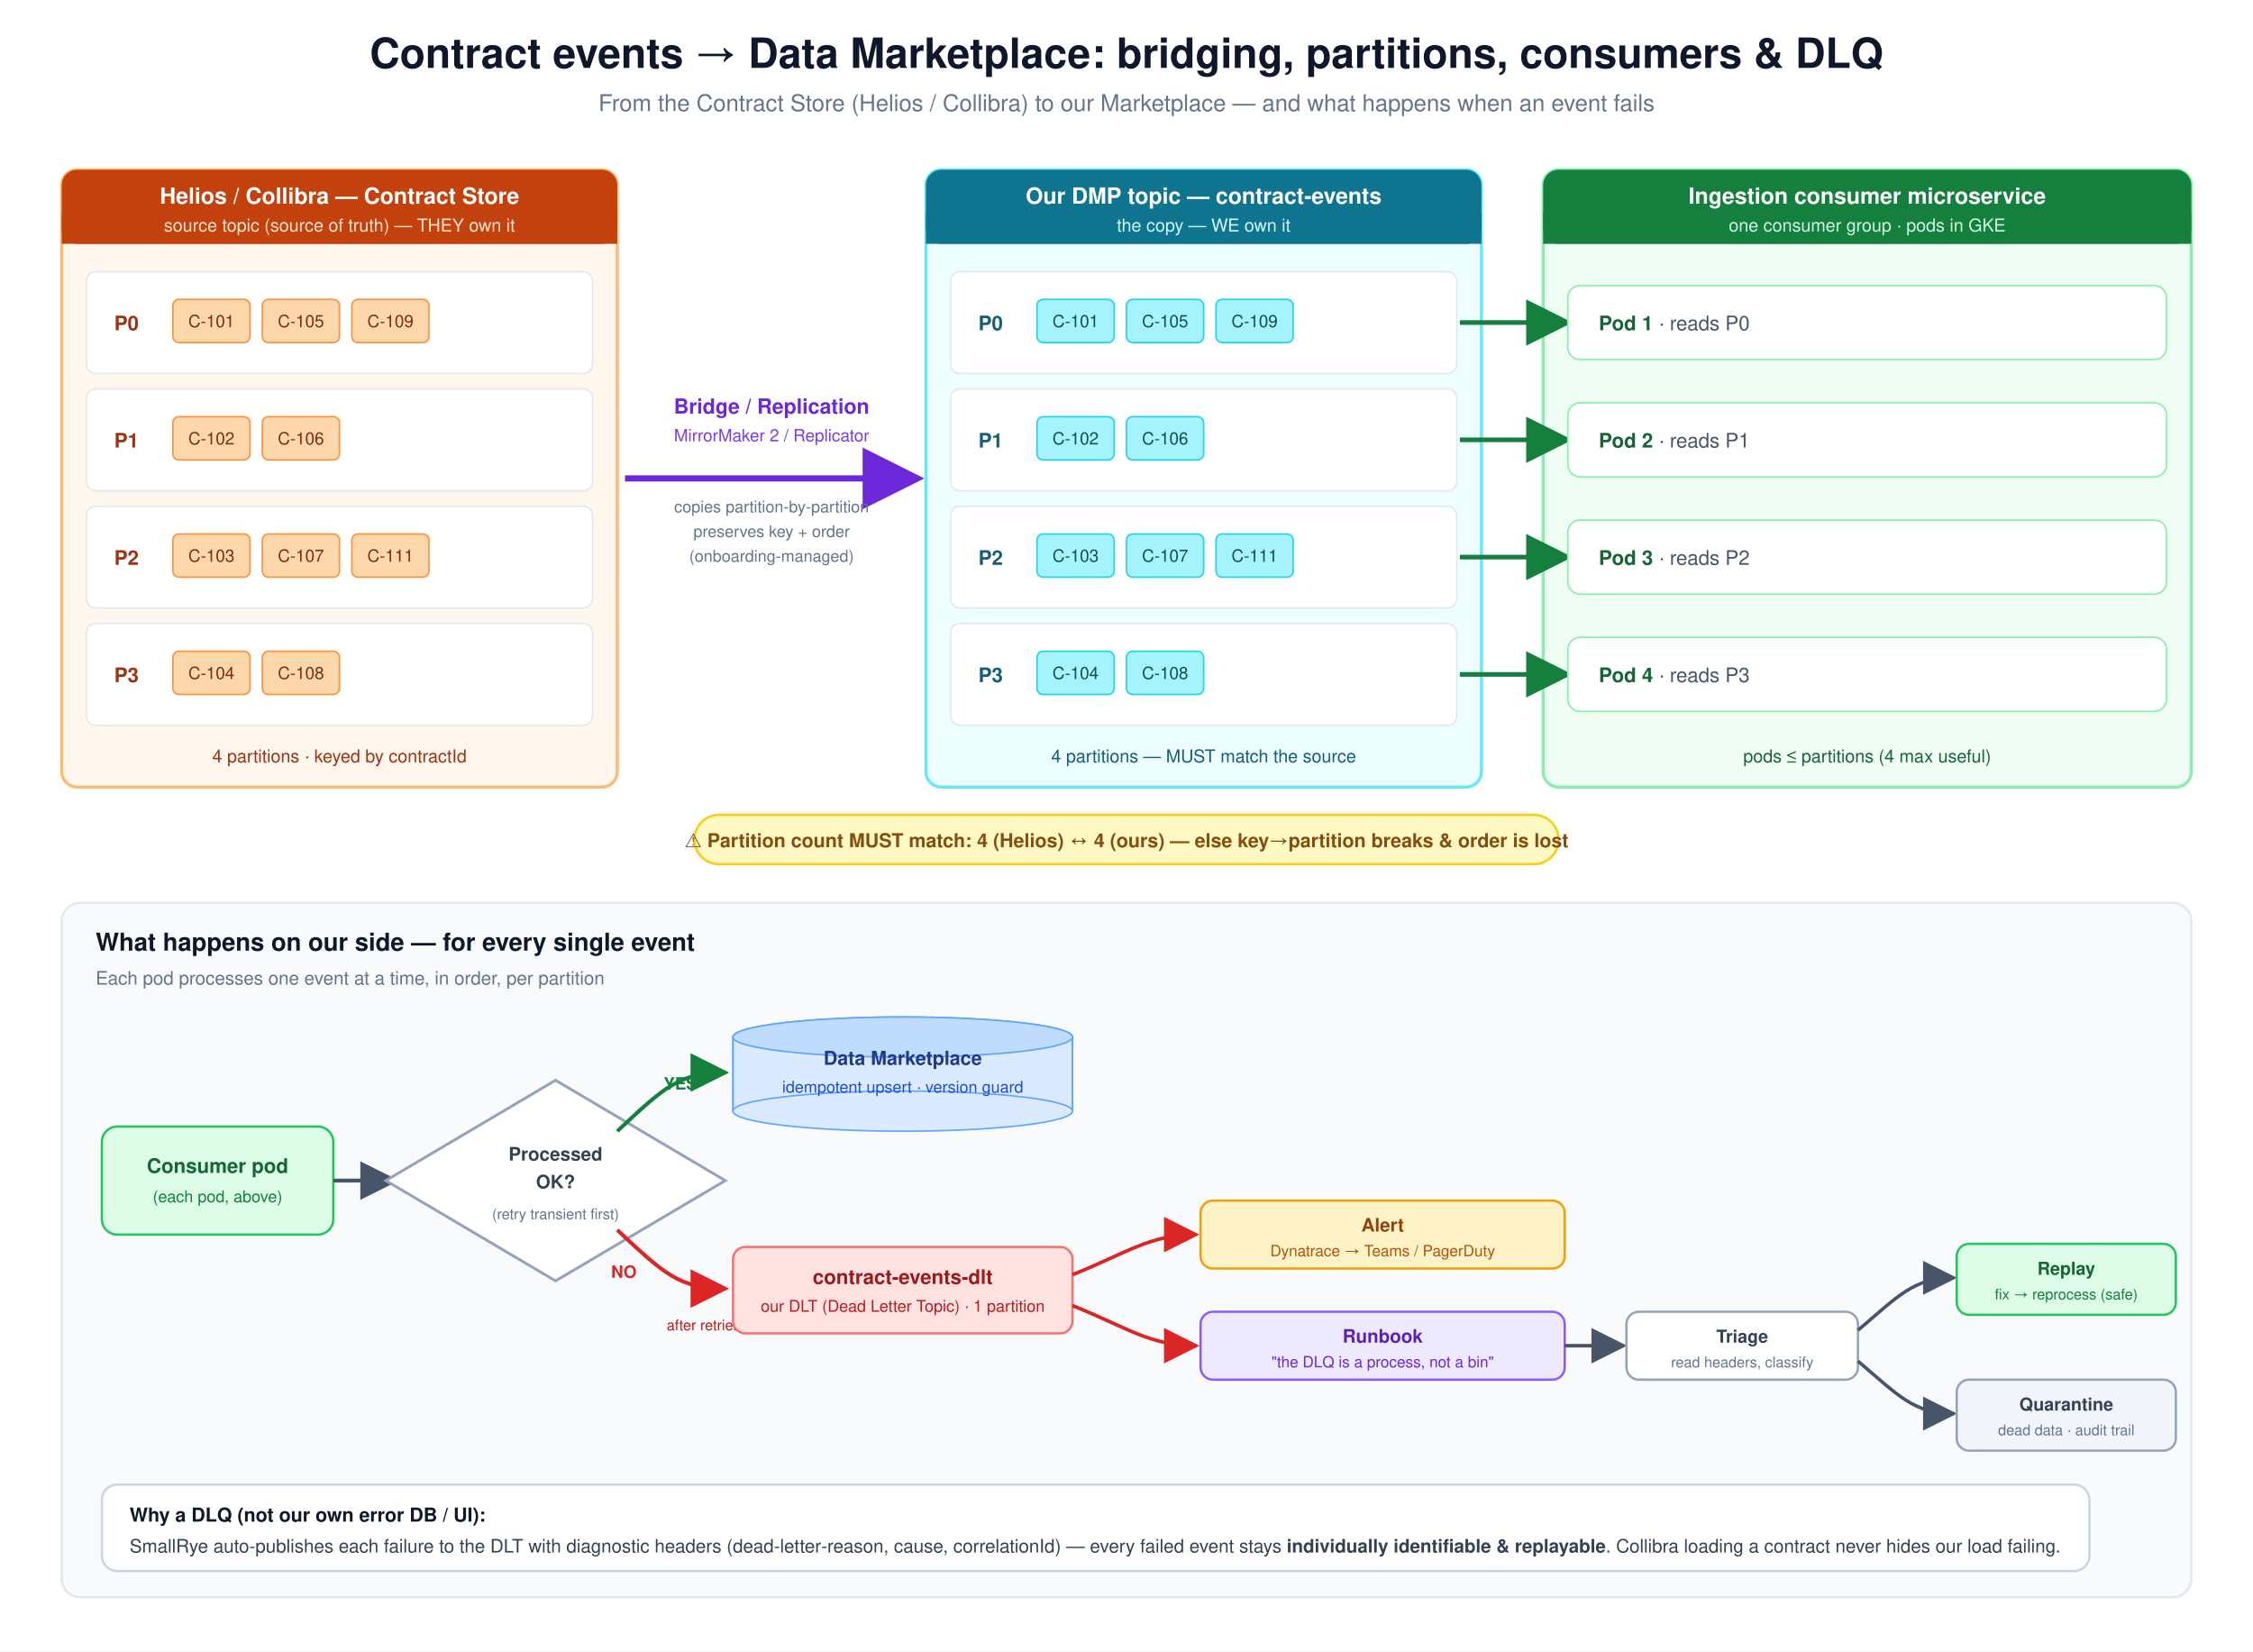
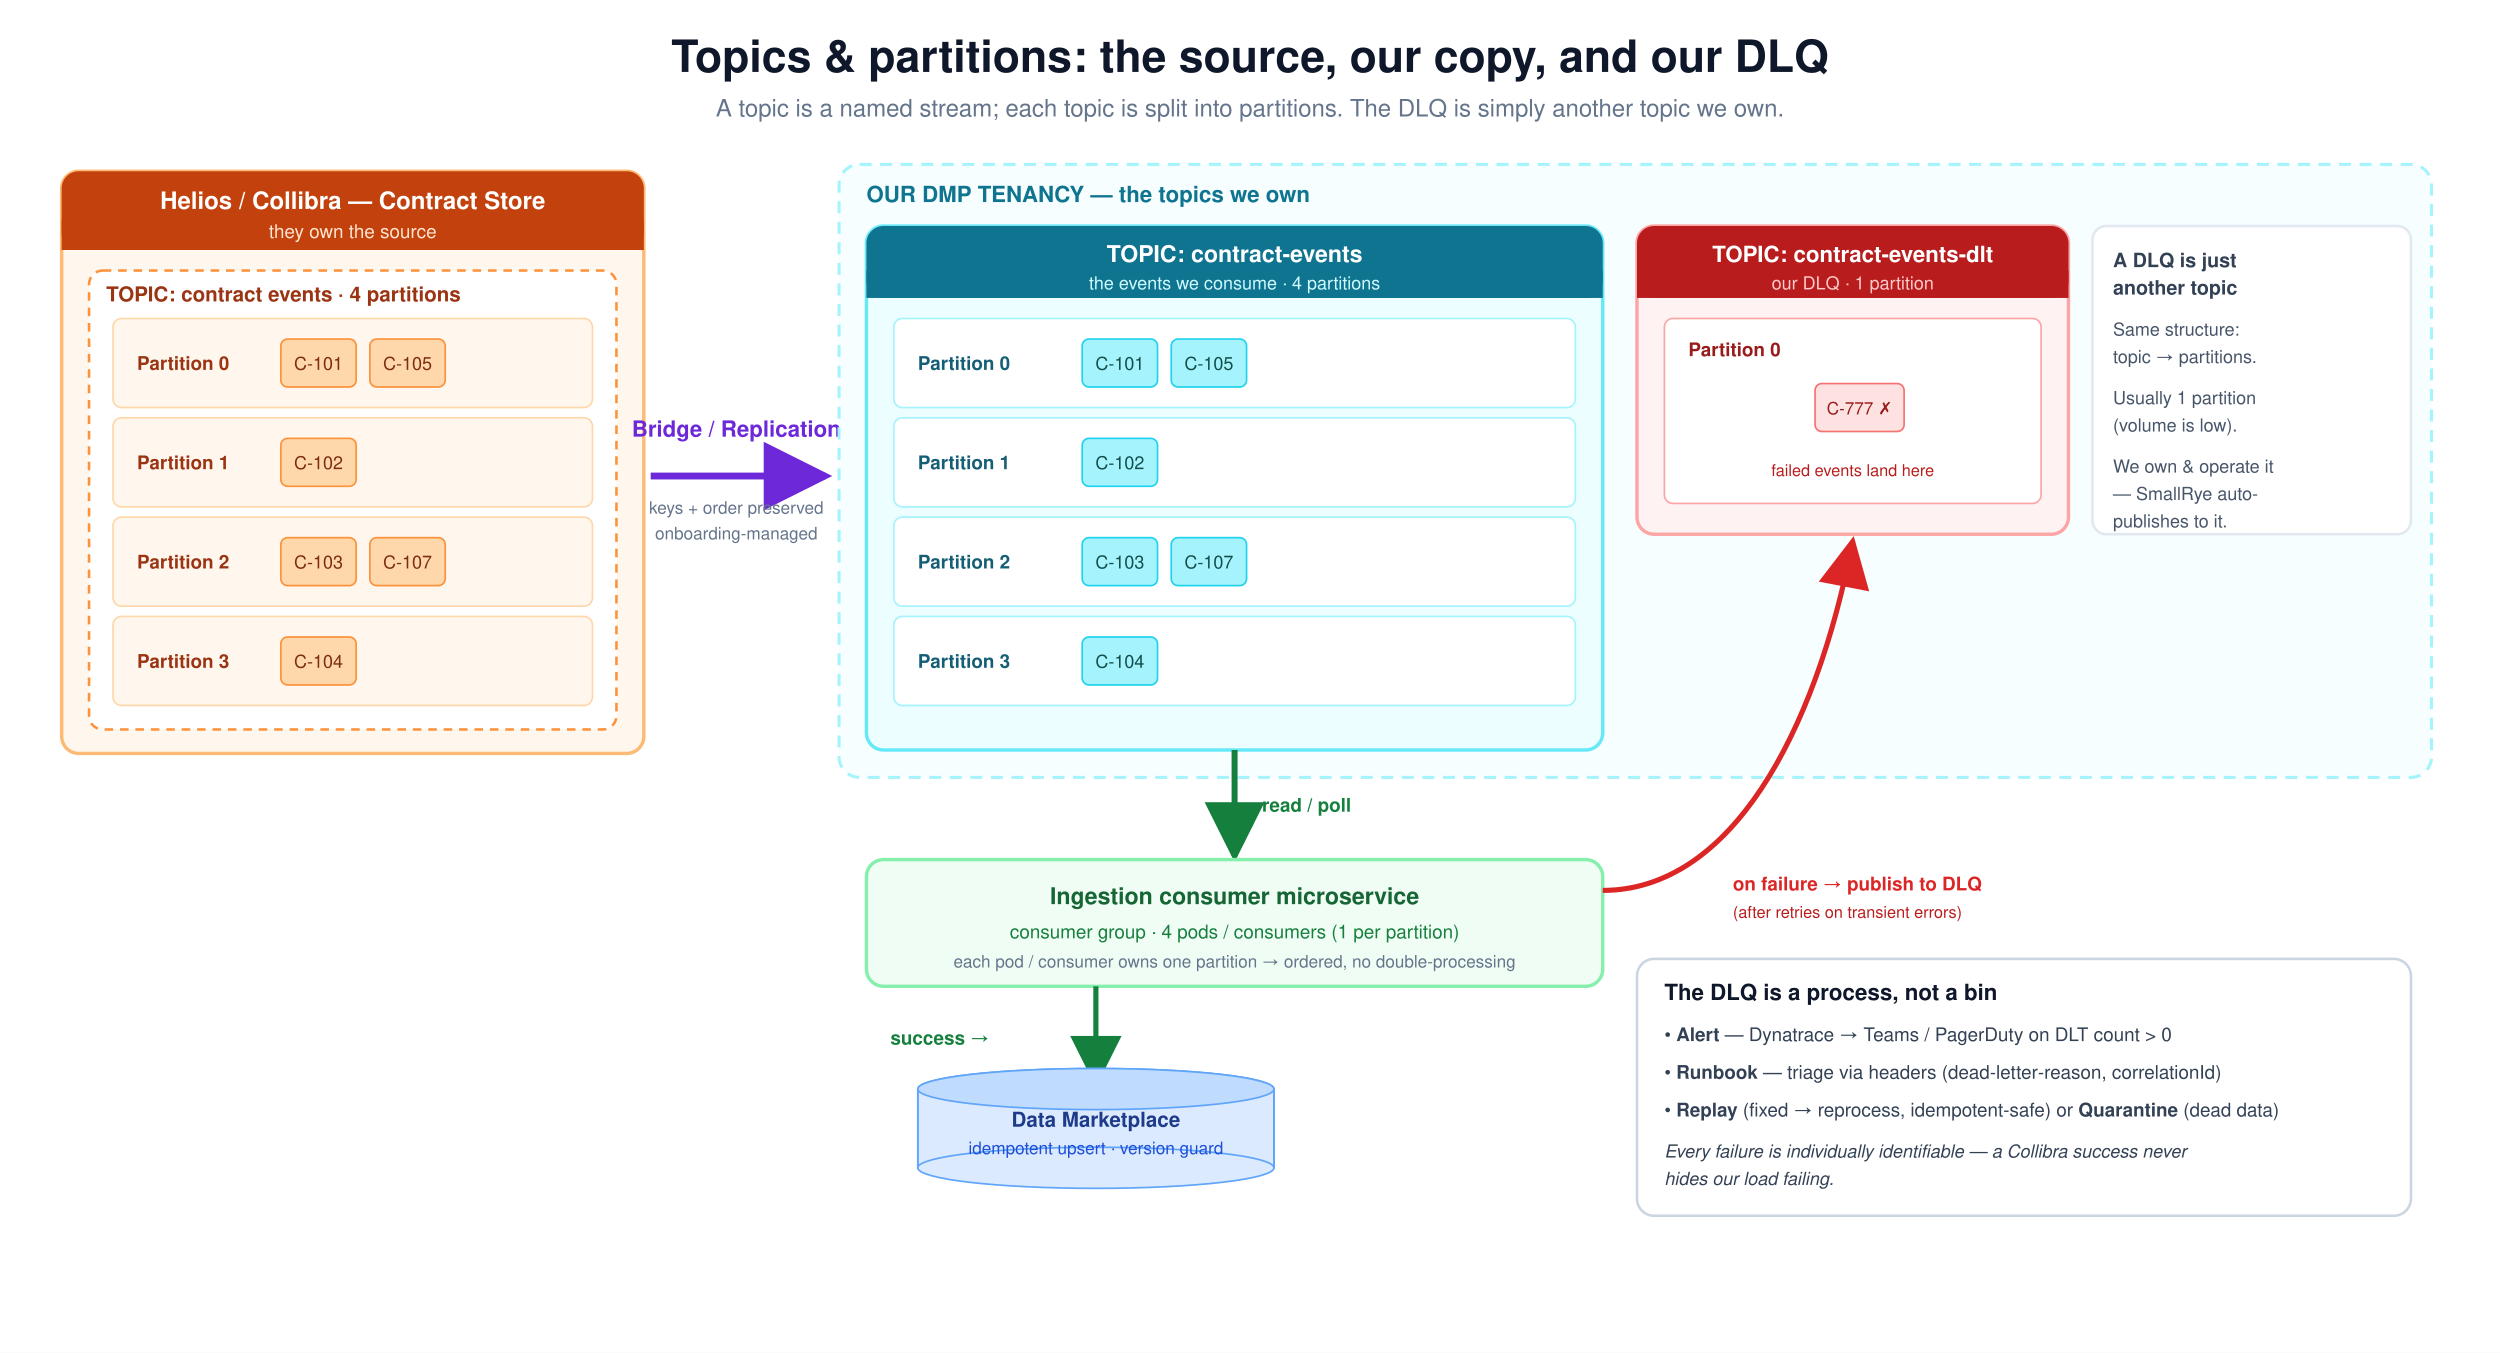
- <svg xmlns="http://www.w3.org/2000/svg" viewBox="0 0 1460 1070" font-family="Segoe UI, Helvetica, Arial, sans-serif">
-   <rect x="0" y="0" width="1460" height="1070" fill="#FFFFFF" />
+ <svg xmlns="http://www.w3.org/2000/svg" viewBox="0 0 1460 790" font-family="Segoe UI, Helvetica, Arial, sans-serif">
+   <rect x="0" y="0" width="1460" height="790" fill="#FFFFFF" />
  <defs>
-     <marker id="arrow" markerWidth="12" markerHeight="12" refX="9" refY="5" orient="auto">
+     <marker id="aP" markerWidth="12" markerHeight="12" refX="9" refY="5" orient="auto">
      <path d="M0,0 L10,5 L0,10 z" fill="#6D28D9" />
    </marker>
-     <marker id="arrowgreen" markerWidth="12" markerHeight="12" refX="9" refY="5" orient="auto">
+     <marker id="aS" markerWidth="12" markerHeight="12" refX="9" refY="5" orient="auto">
+       <path d="M0,0 L10,5 L0,10 z" fill="#475569" />
+     </marker>
+     <marker id="aG" markerWidth="12" markerHeight="12" refX="9" refY="5" orient="auto">
      <path d="M0,0 L10,5 L0,10 z" fill="#15803D" />
    </marker>
-     <marker id="arrowred" markerWidth="12" markerHeight="12" refX="9" refY="5" orient="auto">
+     <marker id="aR" markerWidth="12" markerHeight="12" refX="9" refY="5" orient="auto">
      <path d="M0,0 L10,5 L0,10 z" fill="#DC2626" />
    </marker>
-     <marker id="arrowslate" markerWidth="12" markerHeight="12" refX="9" refY="5" orient="auto">
-       <path d="M0,0 L10,5 L0,10 z" fill="#475569" />
-     </marker>
  </defs>
-   <text x="730" y="44" text-anchor="middle" font-size="27" font-weight="700" fill="#0F172A">Contract events → Data Marketplace: bridging, partitions, consumers &amp; DLQ</text>
-   <text x="730" y="72" text-anchor="middle" font-size="15" fill="#64748B">From the Contract Store (Helios / Collibra) to our Marketplace — and what happens when an event fails</text>
-   <rect x="40" y="110" width="360" height="400" rx="10" fill="#FFF7ED" stroke="#FDBA74" stroke-width="2" />
-   <rect x="40" y="110" width="360" height="48" rx="10" fill="#C2410C" />
-   <rect x="40" y="138" width="360" height="20" fill="#C2410C" />
-   <text x="220" y="132" text-anchor="middle" font-size="14.5" font-weight="700" fill="#FFFFFF">Helios / Collibra — Contract Store</text>
-   <text x="220" y="150" text-anchor="middle" font-size="11.5" fill="#FFE5D0">source topic (source of truth) — THEY own it</text>
-   <g font-size="11" fill="#7C2D12">
-     <rect x="56" y="176" width="328" height="66" rx="6" fill="#FFFFFF" stroke="#E2E8F0" />
-     <text x="74" y="214" font-size="13" font-weight="700" fill="#9A3412">P0</text>
-     <rect x="112" y="194" width="50" height="28" rx="4" fill="#FED7AA" stroke="#FB923C" />
-     <text x="137" y="212" text-anchor="middle">C‑101</text>
-     <rect x="170" y="194" width="50" height="28" rx="4" fill="#FED7AA" stroke="#FB923C" />
-     <text x="195" y="212" text-anchor="middle">C‑105</text>
-     <rect x="228" y="194" width="50" height="28" rx="4" fill="#FED7AA" stroke="#FB923C" />
-     <text x="253" y="212" text-anchor="middle">C‑109</text>
-     <rect x="56" y="252" width="328" height="66" rx="6" fill="#FFFFFF" stroke="#E2E8F0" />
-     <text x="74" y="290" font-size="13" font-weight="700" fill="#9A3412">P1</text>
-     <rect x="112" y="270" width="50" height="28" rx="4" fill="#FED7AA" stroke="#FB923C" />
-     <text x="137" y="288" text-anchor="middle">C‑102</text>
-     <rect x="170" y="270" width="50" height="28" rx="4" fill="#FED7AA" stroke="#FB923C" />
-     <text x="195" y="288" text-anchor="middle">C‑106</text>
-     <rect x="56" y="328" width="328" height="66" rx="6" fill="#FFFFFF" stroke="#E2E8F0" />
-     <text x="74" y="366" font-size="13" font-weight="700" fill="#9A3412">P2</text>
-     <rect x="112" y="346" width="50" height="28" rx="4" fill="#FED7AA" stroke="#FB923C" />
-     <text x="137" y="364" text-anchor="middle">C‑103</text>
-     <rect x="170" y="346" width="50" height="28" rx="4" fill="#FED7AA" stroke="#FB923C" />
-     <text x="195" y="364" text-anchor="middle">C‑107</text>
-     <rect x="228" y="346" width="50" height="28" rx="4" fill="#FED7AA" stroke="#FB923C" />
-     <text x="253" y="364" text-anchor="middle">C‑111</text>
-     <rect x="56" y="404" width="328" height="66" rx="6" fill="#FFFFFF" stroke="#E2E8F0" />
-     <text x="74" y="442" font-size="13" font-weight="700" fill="#9A3412">P3</text>
-     <rect x="112" y="422" width="50" height="28" rx="4" fill="#FED7AA" stroke="#FB923C" />
-     <text x="137" y="440" text-anchor="middle">C‑104</text>
-     <rect x="170" y="422" width="50" height="28" rx="4" fill="#FED7AA" stroke="#FB923C" />
-     <text x="195" y="440" text-anchor="middle">C‑108</text>
+   <text x="730" y="42" text-anchor="middle" font-size="26" font-weight="700" fill="#0F172A">Topics &amp; partitions: the source, our copy, and our DLQ</text>
+   <text x="730" y="68" text-anchor="middle" font-size="14" fill="#64748B">A topic is a named stream; each topic is split into partitions. The DLQ is simply another topic we own.</text>
+   <rect x="36" y="100" width="340" height="340" rx="10" fill="#FFF7ED" stroke="#FDBA74" stroke-width="2" />
+   <rect x="36" y="100" width="340" height="46" rx="10" fill="#C2410C" />
+   <rect x="36" y="128" width="340" height="18" fill="#C2410C" />
+   <text x="206" y="122" text-anchor="middle" font-size="14" font-weight="700" fill="#FFFFFF">Helios / Collibra — Contract Store</text>
+   <text x="206" y="139" text-anchor="middle" font-size="11" fill="#FFE5D0">they own the source</text>
+   <rect x="52" y="158" width="308" height="268" rx="8" fill="#FFFFFF" stroke="#FB923C" stroke-width="1.5" stroke-dasharray="5 4" />
+   <text x="62" y="176" font-size="12" font-weight="700" fill="#9A3412">TOPIC: contract events  ·  4 partitions</text>
+   <g font-size="10.5" fill="#7C2D12">
+     <rect x="66" y="186" width="280" height="52" rx="5" fill="#FFF7ED" stroke="#FED7AA" />
+     <text x="80" y="216" font-size="11" font-weight="700" fill="#9A3412">Partition 0</text>
+     <rect x="164" y="198" width="44" height="28" rx="4" fill="#FED7AA" stroke="#FB923C" />
+     <text x="186" y="216" text-anchor="middle">C‑101</text>
+     <rect x="216" y="198" width="44" height="28" rx="4" fill="#FED7AA" stroke="#FB923C" />
+     <text x="238" y="216" text-anchor="middle">C‑105</text>
+     <rect x="66" y="244" width="280" height="52" rx="5" fill="#FFF7ED" stroke="#FED7AA" />
+     <text x="80" y="274" font-size="11" font-weight="700" fill="#9A3412">Partition 1</text>
+     <rect x="164" y="256" width="44" height="28" rx="4" fill="#FED7AA" stroke="#FB923C" />
+     <text x="186" y="274" text-anchor="middle">C‑102</text>
+     <rect x="66" y="302" width="280" height="52" rx="5" fill="#FFF7ED" stroke="#FED7AA" />
+     <text x="80" y="332" font-size="11" font-weight="700" fill="#9A3412">Partition 2</text>
+     <rect x="164" y="314" width="44" height="28" rx="4" fill="#FED7AA" stroke="#FB923C" />
+     <text x="186" y="332" text-anchor="middle">C‑103</text>
+     <rect x="216" y="314" width="44" height="28" rx="4" fill="#FED7AA" stroke="#FB923C" />
+     <text x="238" y="332" text-anchor="middle">C‑107</text>
+     <rect x="66" y="360" width="280" height="52" rx="5" fill="#FFF7ED" stroke="#FED7AA" />
+     <text x="80" y="390" font-size="11" font-weight="700" fill="#9A3412">Partition 3</text>
+     <rect x="164" y="372" width="44" height="28" rx="4" fill="#FED7AA" stroke="#FB923C" />
+     <text x="186" y="390" text-anchor="middle">C‑104</text>
  </g>
-   <text x="220" y="494" text-anchor="middle" font-size="11.5" fill="#9A3412">4 partitions · keyed by contractId</text>
-   <text x="500" y="268" text-anchor="middle" font-size="13.5" font-weight="700" fill="#6D28D9">Bridge / Replication</text>
-   <text x="500" y="286" text-anchor="middle" font-size="11" fill="#7C3AED">MirrorMaker 2 / Replicator</text>
-   <line x1="405" y1="310" x2="595" y2="310" stroke="#6D28D9" stroke-width="4" marker-end="url(#arrow)" />
-   <text x="500" y="332" text-anchor="middle" font-size="10.5" fill="#64748B">copies partition‑by‑partition</text>
-   <text x="500" y="348" text-anchor="middle" font-size="10.5" fill="#64748B">preserves key + order</text>
-   <text x="500" y="364" text-anchor="middle" font-size="10.5" fill="#64748B">(onboarding‑managed)</text>
-   <rect x="600" y="110" width="360" height="400" rx="10" fill="#ECFEFF" stroke="#67E8F9" stroke-width="2" />
-   <rect x="600" y="110" width="360" height="48" rx="10" fill="#0E7490" />
-   <rect x="600" y="138" width="360" height="20" fill="#0E7490" />
-   <text x="780" y="132" text-anchor="middle" font-size="14.5" font-weight="700" fill="#FFFFFF">Our DMP topic — contract‑events</text>
-   <text x="780" y="150" text-anchor="middle" font-size="11.5" fill="#CFFAFE">the copy — WE own it</text>
-   <g font-size="11" fill="#134E4A">
-     <rect x="616" y="176" width="328" height="66" rx="6" fill="#FFFFFF" stroke="#E2E8F0" />
-     <text x="634" y="214" font-size="13" font-weight="700" fill="#155E75">P0</text>
-     <rect x="672" y="194" width="50" height="28" rx="4" fill="#A5F3FC" stroke="#22D3EE" />
-     <text x="697" y="212" text-anchor="middle">C‑101</text>
-     <rect x="730" y="194" width="50" height="28" rx="4" fill="#A5F3FC" stroke="#22D3EE" />
-     <text x="755" y="212" text-anchor="middle">C‑105</text>
-     <rect x="788" y="194" width="50" height="28" rx="4" fill="#A5F3FC" stroke="#22D3EE" />
-     <text x="813" y="212" text-anchor="middle">C‑109</text>
-     <rect x="616" y="252" width="328" height="66" rx="6" fill="#FFFFFF" stroke="#E2E8F0" />
-     <text x="634" y="290" font-size="13" font-weight="700" fill="#155E75">P1</text>
-     <rect x="672" y="270" width="50" height="28" rx="4" fill="#A5F3FC" stroke="#22D3EE" />
-     <text x="697" y="288" text-anchor="middle">C‑102</text>
-     <rect x="730" y="270" width="50" height="28" rx="4" fill="#A5F3FC" stroke="#22D3EE" />
-     <text x="755" y="288" text-anchor="middle">C‑106</text>
-     <rect x="616" y="328" width="328" height="66" rx="6" fill="#FFFFFF" stroke="#E2E8F0" />
-     <text x="634" y="366" font-size="13" font-weight="700" fill="#155E75">P2</text>
-     <rect x="672" y="346" width="50" height="28" rx="4" fill="#A5F3FC" stroke="#22D3EE" />
-     <text x="697" y="364" text-anchor="middle">C‑103</text>
-     <rect x="730" y="346" width="50" height="28" rx="4" fill="#A5F3FC" stroke="#22D3EE" />
-     <text x="755" y="364" text-anchor="middle">C‑107</text>
-     <rect x="788" y="346" width="50" height="28" rx="4" fill="#A5F3FC" stroke="#22D3EE" />
-     <text x="813" y="364" text-anchor="middle">C‑111</text>
-     <rect x="616" y="404" width="328" height="66" rx="6" fill="#FFFFFF" stroke="#E2E8F0" />
-     <text x="634" y="442" font-size="13" font-weight="700" fill="#155E75">P3</text>
-     <rect x="672" y="422" width="50" height="28" rx="4" fill="#A5F3FC" stroke="#22D3EE" />
-     <text x="697" y="440" text-anchor="middle">C‑104</text>
-     <rect x="730" y="422" width="50" height="28" rx="4" fill="#A5F3FC" stroke="#22D3EE" />
-     <text x="755" y="440" text-anchor="middle">C‑108</text>
+   <text x="430" y="255" text-anchor="middle" font-size="13" font-weight="700" fill="#6D28D9">Bridge / Replication</text>
+   <line x1="380" y1="278" x2="482" y2="278" stroke="#6D28D9" stroke-width="4" marker-end="url(#aP)" />
+   <text x="430" y="300" text-anchor="middle" font-size="10" fill="#64748B">keys + order preserved</text>
+   <text x="430" y="315" text-anchor="middle" font-size="10" fill="#64748B">onboarding‑managed</text>
+   <rect x="490" y="96" width="930" height="358" rx="12" fill="#F7FEFF" stroke="#A5F3FC" stroke-width="1.8" stroke-dasharray="7 5" />
+   <text x="506" y="118" font-size="13" font-weight="700" fill="#0E7490">OUR DMP TENANCY — the topics we own</text>
+   <rect x="506" y="132" width="430" height="306" rx="10" fill="#ECFEFF" stroke="#67E8F9" stroke-width="2" />
+   <rect x="506" y="132" width="430" height="42" rx="10" fill="#0E7490" />
+   <rect x="506" y="158" width="430" height="16" fill="#0E7490" />
+   <text x="721" y="153" text-anchor="middle" font-size="13.5" font-weight="700" fill="#FFFFFF">TOPIC: contract‑events</text>
+   <text x="721" y="169" text-anchor="middle" font-size="10.5" fill="#CFFAFE">the events we consume · 4 partitions</text>
+   <g font-size="10.5" fill="#134E4A">
+     <rect x="522" y="186" width="398" height="52" rx="5" fill="#FFFFFF" stroke="#A5F3FC" />
+     <text x="536" y="216" font-size="11" font-weight="700" fill="#155E75">Partition 0</text>
+     <rect x="632" y="198" width="44" height="28" rx="4" fill="#A5F3FC" stroke="#22D3EE" />
+     <text x="654" y="216" text-anchor="middle">C‑101</text>
+     <rect x="684" y="198" width="44" height="28" rx="4" fill="#A5F3FC" stroke="#22D3EE" />
+     <text x="706" y="216" text-anchor="middle">C‑105</text>
+     <rect x="522" y="244" width="398" height="52" rx="5" fill="#FFFFFF" stroke="#A5F3FC" />
+     <text x="536" y="274" font-size="11" font-weight="700" fill="#155E75">Partition 1</text>
+     <rect x="632" y="256" width="44" height="28" rx="4" fill="#A5F3FC" stroke="#22D3EE" />
+     <text x="654" y="274" text-anchor="middle">C‑102</text>
+     <rect x="522" y="302" width="398" height="52" rx="5" fill="#FFFFFF" stroke="#A5F3FC" />
+     <text x="536" y="332" font-size="11" font-weight="700" fill="#155E75">Partition 2</text>
+     <rect x="632" y="314" width="44" height="28" rx="4" fill="#A5F3FC" stroke="#22D3EE" />
+     <text x="654" y="332" text-anchor="middle">C‑103</text>
+     <rect x="684" y="314" width="44" height="28" rx="4" fill="#A5F3FC" stroke="#22D3EE" />
+     <text x="706" y="332" text-anchor="middle">C‑107</text>
+     <rect x="522" y="360" width="398" height="52" rx="5" fill="#FFFFFF" stroke="#A5F3FC" />
+     <text x="536" y="390" font-size="11" font-weight="700" fill="#155E75">Partition 3</text>
+     <rect x="632" y="372" width="44" height="28" rx="4" fill="#A5F3FC" stroke="#22D3EE" />
+     <text x="654" y="390" text-anchor="middle">C‑104</text>
  </g>
-   <text x="780" y="494" text-anchor="middle" font-size="11.5" fill="#155E75">4 partitions — MUST match the source</text>
-   <rect x="1000" y="110" width="420" height="400" rx="10" fill="#F0FDF4" stroke="#86EFAC" stroke-width="2" />
-   <rect x="1000" y="110" width="420" height="48" rx="10" fill="#15803D" />
-   <rect x="1000" y="138" width="420" height="20" fill="#15803D" />
-   <text x="1210" y="132" text-anchor="middle" font-size="14.5" font-weight="700" fill="#FFFFFF">Ingestion consumer microservice</text>
-   <text x="1210" y="150" text-anchor="middle" font-size="11.5" fill="#D1FAE5">one consumer group · pods in GKE</text>
-   <line x1="946" y1="209" x2="1016" y2="209" stroke="#15803D" stroke-width="3" marker-end="url(#arrowgreen)" />
-   <rect x="1016" y="185" width="388" height="48" rx="8" fill="#FFFFFF" stroke="#86EFAC" />
-   <text x="1036" y="214" font-size="13" font-weight="700" fill="#166534">Pod 1 <tspan font-weight="400" fill="#475569">· reads P0</tspan>
-   </text>
-   <line x1="946" y1="285" x2="1016" y2="285" stroke="#15803D" stroke-width="3" marker-end="url(#arrowgreen)" />
-   <rect x="1016" y="261" width="388" height="48" rx="8" fill="#FFFFFF" stroke="#86EFAC" />
-   <text x="1036" y="290" font-size="13" font-weight="700" fill="#166534">Pod 2 <tspan font-weight="400" fill="#475569">· reads P1</tspan>
-   </text>
-   <line x1="946" y1="361" x2="1016" y2="361" stroke="#15803D" stroke-width="3" marker-end="url(#arrowgreen)" />
-   <rect x="1016" y="337" width="388" height="48" rx="8" fill="#FFFFFF" stroke="#86EFAC" />
-   <text x="1036" y="366" font-size="13" font-weight="700" fill="#166534">Pod 3 <tspan font-weight="400" fill="#475569">· reads P2</tspan>
-   </text>
-   <line x1="946" y1="437" x2="1016" y2="437" stroke="#15803D" stroke-width="3" marker-end="url(#arrowgreen)" />
-   <rect x="1016" y="413" width="388" height="48" rx="8" fill="#FFFFFF" stroke="#86EFAC" />
-   <text x="1036" y="442" font-size="13" font-weight="700" fill="#166534">Pod 4 <tspan font-weight="400" fill="#475569">· reads P3</tspan>
-   </text>
-   <text x="1210" y="494" text-anchor="middle" font-size="11.5" fill="#166534">pods ≤ partitions (4 max useful)</text>
-   <rect x="450" y="528" width="560" height="32" rx="16" fill="#FEF9C3" stroke="#FACC15" stroke-width="1.5" />
-   <text x="730" y="549" text-anchor="middle" font-size="12.5" font-weight="700" fill="#854D0E">⚠ Partition count MUST match: 4 (Helios) ↔ 4 (ours) — else key→partition breaks &amp; order is lost</text>
-   <rect x="40" y="585" width="1380" height="450" rx="12" fill="#F8FAFC" stroke="#E2E8F0" stroke-width="1.5" />
-   <text x="62" y="616" font-size="16" font-weight="700" fill="#0F172A">What happens on our side — for every single event</text>
-   <text x="62" y="638" font-size="12" fill="#64748B">Each pod processes one event at a time, in order, per partition</text>
-   <rect x="66" y="730" width="150" height="70" rx="10" fill="#DCFCE7" stroke="#22C55E" stroke-width="1.5" />
-   <text x="141" y="760" text-anchor="middle" font-size="13" font-weight="700" fill="#166534">Consumer pod</text>
-   <text x="141" y="779" text-anchor="middle" font-size="10.5" fill="#15803D">(each pod, above)</text>
-   <line x1="216" y1="765" x2="256" y2="765" stroke="#475569" stroke-width="2.5" marker-end="url(#arrowslate)" />
-   <polygon points="360,700 470,765 360,830 250,765" fill="#FFFFFF" stroke="#94A3B8" stroke-width="1.8" />
-   <text x="360" y="752" text-anchor="middle" font-size="12" font-weight="700" fill="#334155">Processed</text>
-   <text x="360" y="770" text-anchor="middle" font-size="12" font-weight="700" fill="#334155">OK?</text>
-   <text x="360" y="790" text-anchor="middle" font-size="9.5" fill="#64748B">(retry transient first)</text>
-   <path d="M400,733 C430,705 440,695 470,695" fill="none" stroke="#15803D" stroke-width="2.5" marker-end="url(#arrowgreen)" />
-   <text x="430" y="706" font-size="11" font-weight="700" fill="#15803D">YES</text>
-   <ellipse cx="585" cy="672" rx="110" ry="13" fill="#BFDBFE" stroke="#60A5FA" />
-   <rect x="475" y="672" width="220" height="48" fill="#DBEAFE" stroke="#60A5FA" />
-   <line x1="475" y1="672" x2="475" y2="720" stroke="#60A5FA" />
-   <line x1="695" y1="672" x2="695" y2="720" stroke="#60A5FA" />
-   <ellipse cx="585" cy="720" rx="110" ry="13" fill="#DBEAFE" stroke="#60A5FA" />
-   <ellipse cx="585" cy="672" rx="110" ry="13" fill="#BFDBFE" stroke="#60A5FA" />
-   <text x="585" y="690" text-anchor="middle" font-size="12.5" font-weight="700" fill="#1E3A8A">Data Marketplace</text>
-   <text x="585" y="708" text-anchor="middle" font-size="10.5" fill="#1D4ED8">idempotent upsert · version guard</text>
-   <path d="M400,797 C430,825 440,835 470,835" fill="none" stroke="#DC2626" stroke-width="2.5" marker-end="url(#arrowred)" />
-   <text x="396" y="828" font-size="11" font-weight="700" fill="#DC2626">NO</text>
-   <text x="432" y="862" font-size="9.5" fill="#B91C1C">after retries</text>
-   <rect x="475" y="808" width="220" height="56" rx="8" fill="#FEE2E2" stroke="#F87171" stroke-width="1.5" />
-   <text x="585" y="832" text-anchor="middle" font-size="13" font-weight="700" fill="#991B1B">contract‑events‑dlt</text>
-   <text x="585" y="850" text-anchor="middle" font-size="10.5" fill="#B91C1C">our DLT (Dead Letter Topic) · 1 partition</text>
-   <path d="M695,826 C730,812 745,800 775,800" fill="none" stroke="#DC2626" stroke-width="2.3" marker-end="url(#arrowred)" />
-   <path d="M695,846 C730,860 745,872 775,872" fill="none" stroke="#DC2626" stroke-width="2.3" marker-end="url(#arrowred)" />
-   <rect x="778" y="778" width="236" height="44" rx="8" fill="#FEF3C7" stroke="#F59E0B" stroke-width="1.5" />
-   <text x="896" y="798" text-anchor="middle" font-size="12" font-weight="700" fill="#92400E">Alert</text>
-   <text x="896" y="814" text-anchor="middle" font-size="10" fill="#B45309">Dynatrace → Teams / PagerDuty</text>
-   <rect x="778" y="850" width="236" height="44" rx="8" fill="#EDE9FE" stroke="#8B5CF6" stroke-width="1.5" />
-   <text x="896" y="870" text-anchor="middle" font-size="12" font-weight="700" fill="#5B21B6">Runbook</text>
-   <text x="896" y="886" text-anchor="middle" font-size="10" fill="#6D28D9">"the DLQ is a process, not a bin"</text>
-   <line x1="1014" y1="872" x2="1052" y2="872" stroke="#475569" stroke-width="2.3" marker-end="url(#arrowslate)" />
-   <rect x="1054" y="850" width="150" height="44" rx="8" fill="#FFFFFF" stroke="#94A3B8" stroke-width="1.5" />
-   <text x="1129" y="870" text-anchor="middle" font-size="11.5" font-weight="700" fill="#334155">Triage</text>
-   <text x="1129" y="886" text-anchor="middle" font-size="9.5" fill="#64748B">read headers, classify</text>
-   <path d="M1204,862 C1230,840 1240,828 1266,828" fill="none" stroke="#475569" stroke-width="2.2" marker-end="url(#arrowslate)" />
-   <path d="M1204,882 C1230,904 1240,916 1266,916" fill="none" stroke="#475569" stroke-width="2.2" marker-end="url(#arrowslate)" />
-   <rect x="1268" y="806" width="142" height="46" rx="8" fill="#DCFCE7" stroke="#22C55E" stroke-width="1.5" />
-   <text x="1339" y="826" text-anchor="middle" font-size="11.5" font-weight="700" fill="#166534">Replay</text>
-   <text x="1339" y="842" text-anchor="middle" font-size="9.5" fill="#15803D">fix → reprocess (safe)</text>
-   <rect x="1268" y="894" width="142" height="46" rx="8" fill="#F1F5F9" stroke="#94A3B8" stroke-width="1.5" />
-   <text x="1339" y="914" text-anchor="middle" font-size="11.5" font-weight="700" fill="#334155">Quarantine</text>
-   <text x="1339" y="930" text-anchor="middle" font-size="9.5" fill="#64748B">dead data · audit trail</text>
-   <rect x="66" y="962" width="1288" height="56" rx="10" fill="#FFFFFF" stroke="#CBD5E1" stroke-width="1.5" />
-   <text x="84" y="986" font-size="12.5" font-weight="700" fill="#0F172A">Why a DLQ (not our own error DB / UI):</text>
-   <text x="84" y="1006" font-size="12" fill="#334155">SmallRye auto‑publishes each failure to the DLT with diagnostic headers (dead‑letter‑reason, cause, correlationId) — every failed event stays <tspan font-weight="700">individually identifiable &amp; replayable</tspan>. Collibra loading a contract never hides our load failing.</text>
+   <rect x="956" y="132" width="252" height="180" rx="10" fill="#FEF2F2" stroke="#FCA5A5" stroke-width="2" />
+   <rect x="956" y="132" width="252" height="42" rx="10" fill="#B91C1C" />
+   <rect x="956" y="158" width="252" height="16" fill="#B91C1C" />
+   <text x="1082" y="153" text-anchor="middle" font-size="13" font-weight="700" fill="#FFFFFF">TOPIC: contract‑events‑dlt</text>
+   <text x="1082" y="169" text-anchor="middle" font-size="10.5" fill="#FECACA">our DLQ · 1 partition</text>
+   <rect x="972" y="186" width="220" height="108" rx="5" fill="#FFFFFF" stroke="#FCA5A5" />
+   <text x="986" y="208" font-size="11" font-weight="700" fill="#991B1B">Partition 0</text>
+   <rect x="1060" y="224" width="52" height="28" rx="4" fill="#FEE2E2" stroke="#F87171" />
+   <text x="1086" y="242" text-anchor="middle" font-size="10" fill="#991B1B">C‑777 ✗</text>
+   <text x="1082" y="278" text-anchor="middle" font-size="9.5" fill="#B91C1C">failed events land here</text>
+   <rect x="1222" y="132" width="186" height="180" rx="8" fill="#FFFFFF" stroke="#E2E8F0" stroke-width="1.5" />
+   <text x="1234" y="156" font-size="11.5" font-weight="700" fill="#334155">A DLQ is just</text>
+   <text x="1234" y="172" font-size="11.5" font-weight="700" fill="#334155">another topic</text>
+   <text x="1234" y="196" font-size="10.5" fill="#475569">Same structure:</text>
+   <text x="1234" y="212" font-size="10.5" fill="#475569">topic → partitions.</text>
+   <text x="1234" y="236" font-size="10.5" fill="#475569">Usually 1 partition</text>
+   <text x="1234" y="252" font-size="10.5" fill="#475569">(volume is low).</text>
+   <text x="1234" y="276" font-size="10.5" fill="#475569">We own &amp; operate it</text>
+   <text x="1234" y="292" font-size="10.5" fill="#475569">— SmallRye auto‑</text>
+   <text x="1234" y="308" font-size="10.5" fill="#475569">publishes to it.</text>
+   <line x1="721" y1="438" x2="721" y2="500" stroke="#15803D" stroke-width="3.5" marker-end="url(#aG)" />
+   <text x="737" y="474" font-size="11" font-weight="700" fill="#15803D">read / poll</text>
+   <rect x="506" y="502" width="430" height="74" rx="10" fill="#F0FDF4" stroke="#86EFAC" stroke-width="2" />
+   <text x="721" y="528" text-anchor="middle" font-size="13.5" font-weight="700" fill="#166534">Ingestion consumer microservice</text>
+   <text x="721" y="548" text-anchor="middle" font-size="11" fill="#15803D">consumer group · 4 pods / consumers (1 per partition)</text>
+   <text x="721" y="565" text-anchor="middle" font-size="10" fill="#64748B">each pod / consumer owns one partition → ordered, no double‑processing</text>
+   <line x1="640" y1="576" x2="640" y2="632" stroke="#15803D" stroke-width="3" marker-end="url(#aG)" />
+   <text x="520" y="610" font-size="11" font-weight="700" fill="#15803D">success →</text>
+   <ellipse cx="640" cy="636" rx="104" ry="12" fill="#BFDBFE" stroke="#60A5FA" />
+   <rect x="536" y="636" width="208" height="46" fill="#DBEAFE" stroke="#60A5FA" />
+   <line x1="536" y1="636" x2="536" y2="682" stroke="#60A5FA" />
+   <line x1="744" y1="636" x2="744" y2="682" stroke="#60A5FA" />
+   <ellipse cx="640" cy="682" rx="104" ry="12" fill="#DBEAFE" stroke="#60A5FA" />
+   <ellipse cx="640" cy="636" rx="104" ry="12" fill="#BFDBFE" stroke="#60A5FA" />
+   <text x="640" y="658" text-anchor="middle" font-size="12" font-weight="700" fill="#1E3A8A">Data Marketplace</text>
+   <text x="640" y="674" text-anchor="middle" font-size="10" fill="#1D4ED8">idempotent upsert · version guard</text>
+   <path d="M936,520 C1010,520 1060,430 1082,316" fill="none" stroke="#DC2626" stroke-width="3" marker-end="url(#aR)" />
+   <text x="1012" y="520" font-size="11" font-weight="700" fill="#DC2626">on failure → publish to DLQ</text>
+   <text x="1012" y="536" font-size="9.5" fill="#B91C1C">(after retries on transient errors)</text>
+   <rect x="956" y="560" width="452" height="150" rx="10" fill="#FFFFFF" stroke="#CBD5E1" stroke-width="1.5" />
+   <text x="972" y="584" font-size="13" font-weight="700" fill="#0F172A">The DLQ is a process, not a bin</text>
+   <text x="972" y="608" font-size="11" fill="#334155">• <tspan font-weight="700">Alert</tspan> — Dynatrace → Teams / PagerDuty on DLT count &gt; 0</text>
+   <text x="972" y="630" font-size="11" fill="#334155">• <tspan font-weight="700">Runbook</tspan> — triage via headers (dead‑letter‑reason, correlationId)</text>
+   <text x="972" y="652" font-size="11" fill="#334155">• <tspan font-weight="700">Replay</tspan> (fixed → reprocess, idempotent‑safe) or <tspan font-weight="700">Quarantine</tspan> (dead data)</text>
+   <text x="972" y="676" font-size="10.5" font-style="italic" fill="#334155">Every failure is individually identifiable — a Collibra success never</text>
+   <text x="972" y="692" font-size="10.5" font-style="italic" fill="#334155">hides our load failing.</text>
</svg>
